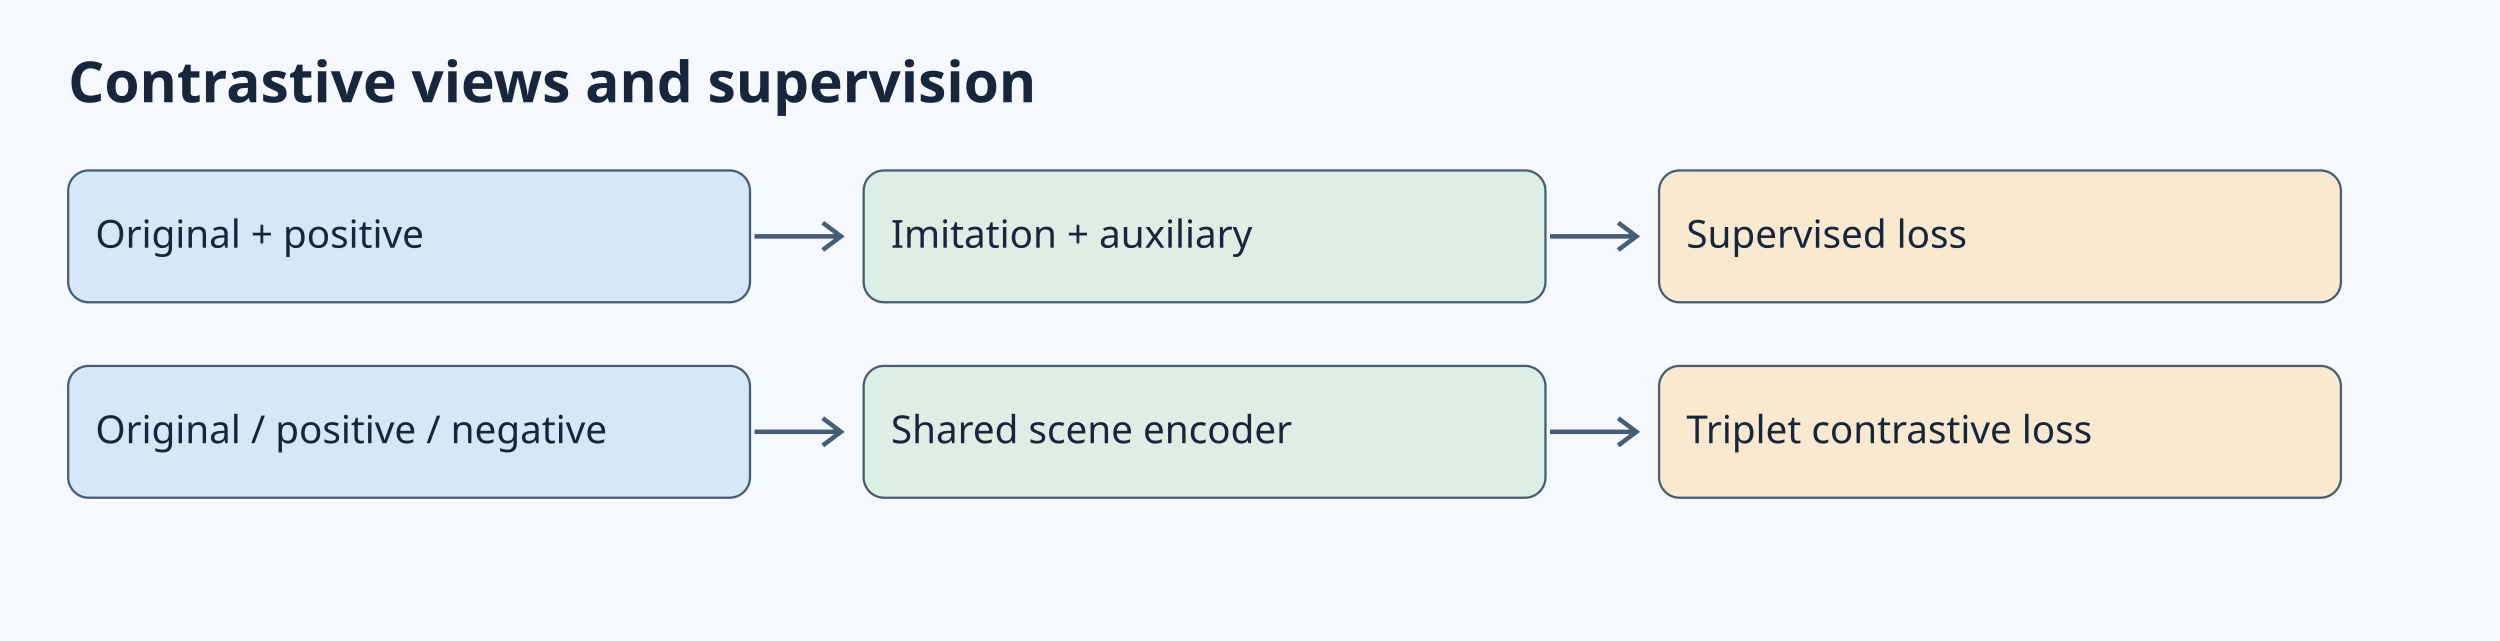
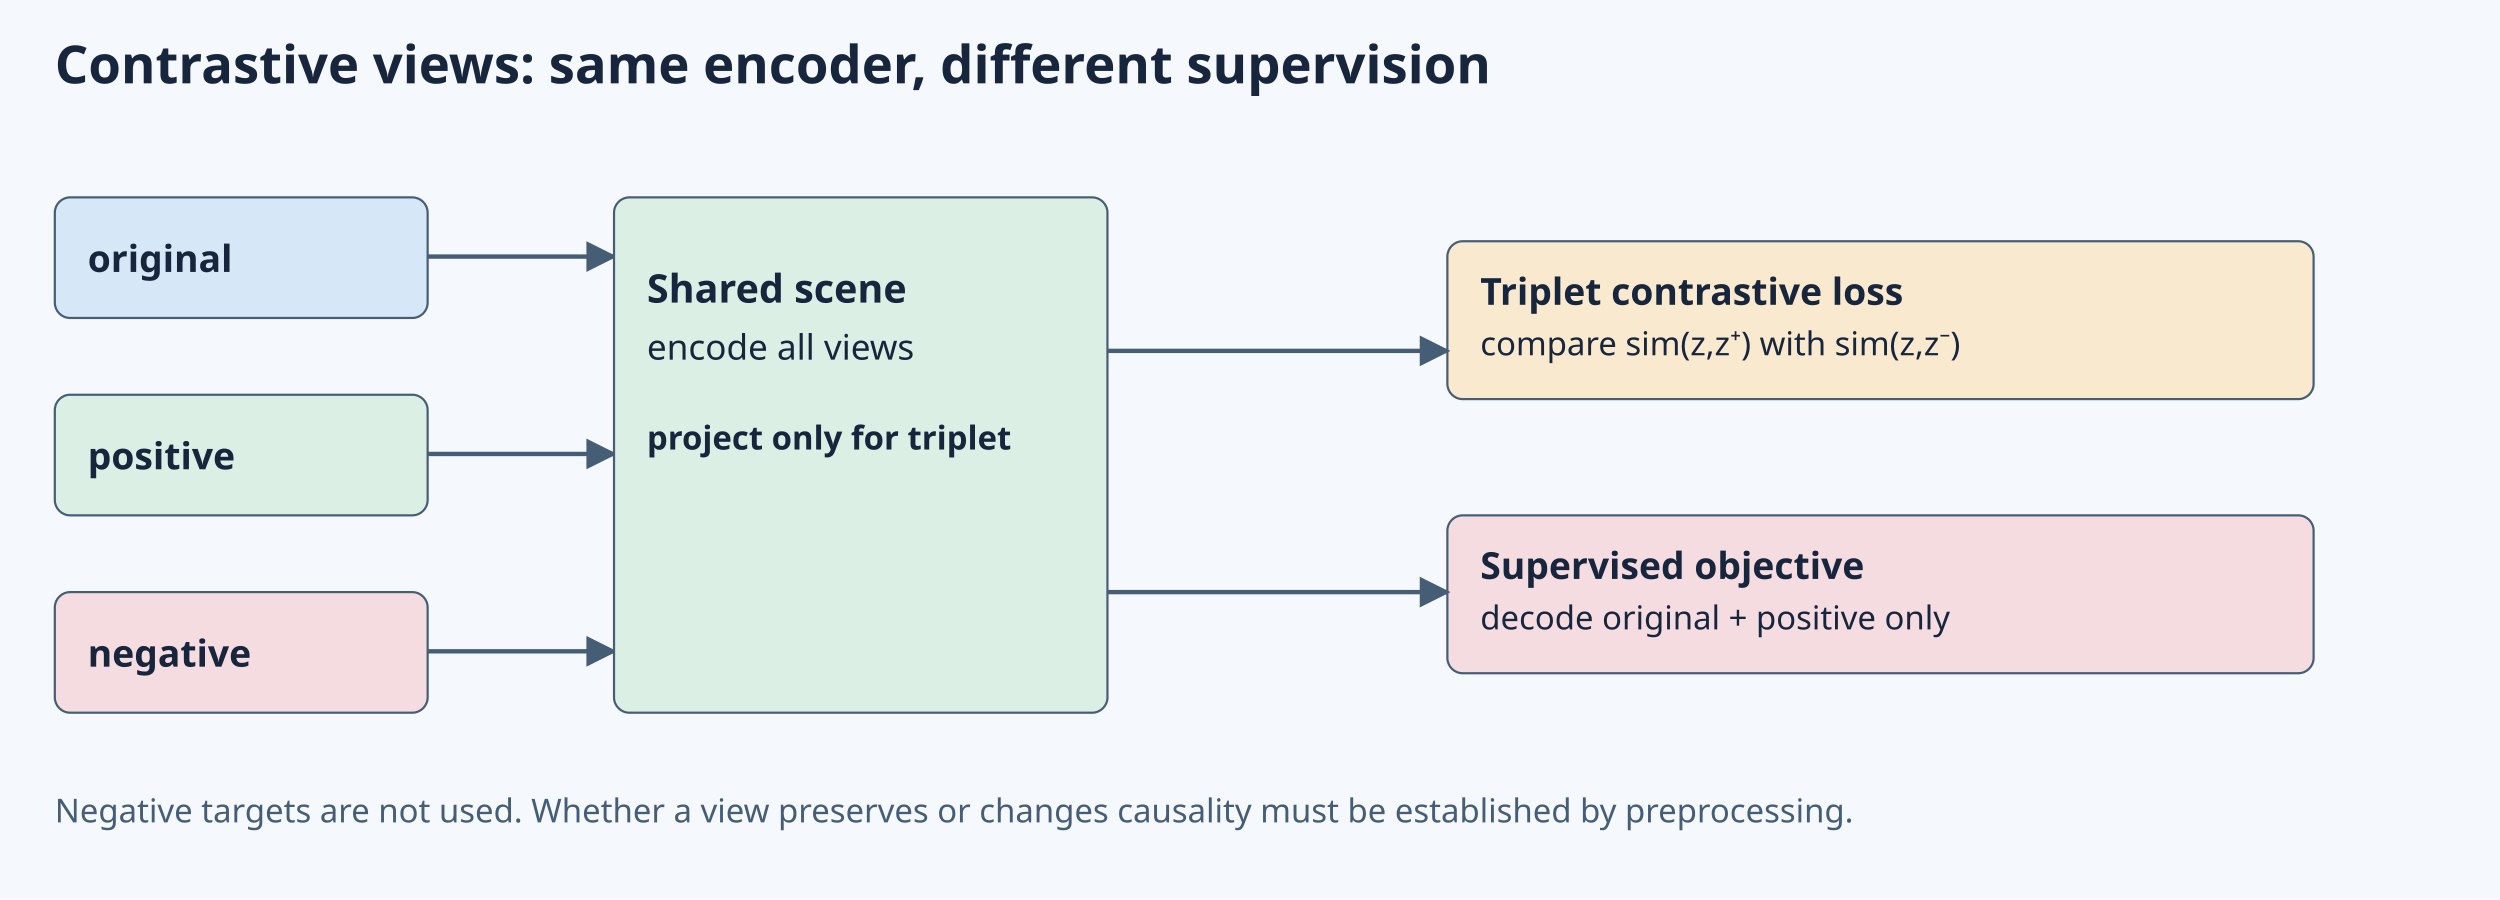
- <svg xmlns="http://www.w3.org/2000/svg" width="1100" height="282" viewBox="0 0 1100 282">
+ <svg xmlns="http://www.w3.org/2000/svg" width="1140" height="410" viewBox="0 0 1140 410">
  <rect width="100%" height="100%" fill="#f5f8fc" />
-   <text x="30" y="45" font-family="sans-serif" font-size="25" font-weight="bold" fill="#18263d">Contrastive views and supervision</text>
-   <rect x="30" y="75" width="300" height="58" rx="9" fill="#d6e8f7" stroke="#465d76" />
-   <text x="42" y="109" font-family="sans-serif" font-size="17" fill="#18263d">Original + positive</text>
-   <path d="M332 104 h 38 m -8 -6 l 8 6 -8 6" fill="none" stroke="#465d76" stroke-width="2" />
-   <rect x="380" y="75" width="300" height="58" rx="9" fill="#dcefe4" stroke="#465d76" />
-   <text x="392" y="109" font-family="sans-serif" font-size="17" fill="#18263d">Imitation + auxiliary</text>
-   <path d="M682 104 h 38 m -8 -6 l 8 6 -8 6" fill="none" stroke="#465d76" stroke-width="2" />
-   <rect x="730" y="75" width="300" height="58" rx="9" fill="#f9e9ce" stroke="#465d76" />
-   <text x="742" y="109" font-family="sans-serif" font-size="17" fill="#18263d">Supervised loss</text>
-   <rect x="30" y="161" width="300" height="58" rx="9" fill="#d6e8f7" stroke="#465d76" />
-   <text x="42" y="195" font-family="sans-serif" font-size="17" fill="#18263d">Original / positive / negative</text>
-   <path d="M332 190 h 38 m -8 -6 l 8 6 -8 6" fill="none" stroke="#465d76" stroke-width="2" />
-   <rect x="380" y="161" width="300" height="58" rx="9" fill="#dcefe4" stroke="#465d76" />
-   <text x="392" y="195" font-family="sans-serif" font-size="17" fill="#18263d">Shared scene encoder</text>
-   <path d="M682 190 h 38 m -8 -6 l 8 6 -8 6" fill="none" stroke="#465d76" stroke-width="2" />
-   <rect x="730" y="161" width="300" height="58" rx="9" fill="#f9e9ce" stroke="#465d76" />
-   <text x="742" y="195" font-family="sans-serif" font-size="17" fill="#18263d">Triplet contrastive loss</text>
+   <defs>
+     <marker id="a" viewBox="0 0 10 10" refX="9" refY="5" markerWidth="7" markerHeight="7" orient="auto">
+       <path d="M0 0 L10 5 L0 10Z" fill="#465d76" />
+     </marker>
+   </defs>
+   <text x="25" y="38" font-family="sans-serif" font-size="24" font-weight="bold" fill="#18263d">Contrastive views: same encoder, different supervision</text>
+   <rect x="25" y="90" width="170" height="55" rx="7" fill="#d6e8f7" stroke="#465d76" />
+   <text x="40" y="124" font-family="sans-serif" font-size="17" font-weight="bold" fill="#18263d">original</text>
+   <path d="M195 117 H280" fill="none" stroke="#465d76" stroke-width="2" marker-end="url(#a)" />
+   <rect x="25" y="180" width="170" height="55" rx="7" fill="#dcefe4" stroke="#465d76" />
+   <text x="40" y="214" font-family="sans-serif" font-size="17" font-weight="bold" fill="#18263d">positive</text>
+   <path d="M195 207 H280" fill="none" stroke="#465d76" stroke-width="2" marker-end="url(#a)" />
+   <rect x="25" y="270" width="170" height="55" rx="7" fill="#f5dce0" stroke="#465d76" />
+   <text x="40" y="304" font-family="sans-serif" font-size="17" font-weight="bold" fill="#18263d">negative</text>
+   <path d="M195 297 H280" fill="none" stroke="#465d76" stroke-width="2" marker-end="url(#a)" />
+   <rect x="280" y="90" width="225" height="235" rx="7" fill="#dcefe4" stroke="#465d76" />
+   <text x="295" y="138" font-family="sans-serif" font-size="18" font-weight="bold" fill="#18263d">Shared scene</text>
+   <text x="295" y="164" font-family="sans-serif" font-size="16" font-weight="normal" fill="#18263d">encode all views</text>
+   <text x="295" y="205" font-family="sans-serif" font-size="15" font-weight="bold" fill="#18263d">project only for triplet</text>
+   <rect x="660" y="110" width="395" height="72" rx="7" fill="#f9e9ce" stroke="#465d76" />
+   <text x="675" y="139" font-family="sans-serif" font-size="17" font-weight="bold" fill="#18263d">Triplet contrastive loss</text>
+   <text x="675" y="162" font-family="sans-serif" font-size="15" font-weight="normal" fill="#18263d">compare sim(z,z⁺) with sim(z,z⁻)</text>
+   <rect x="660" y="235" width="395" height="72" rx="7" fill="#f5dce0" stroke="#465d76" />
+   <text x="675" y="264" font-family="sans-serif" font-size="17" font-weight="bold" fill="#18263d">Supervised objective</text>
+   <text x="675" y="287" font-family="sans-serif" font-size="15" font-weight="normal" fill="#18263d">decode original + positive only</text>
+   <path d="M505 160 H660" fill="none" stroke="#465d76" stroke-width="2" marker-end="url(#a)" />
+   <path d="M505 270 H660" fill="none" stroke="#465d76" stroke-width="2" marker-end="url(#a)" />
+   <text x="25" y="375" font-family="sans-serif" font-size="15" font-weight="normal" fill="#465d76">Negative targets are not used. Whether a view preserves or changes causality must be established by preprocessing.</text>
</svg>
